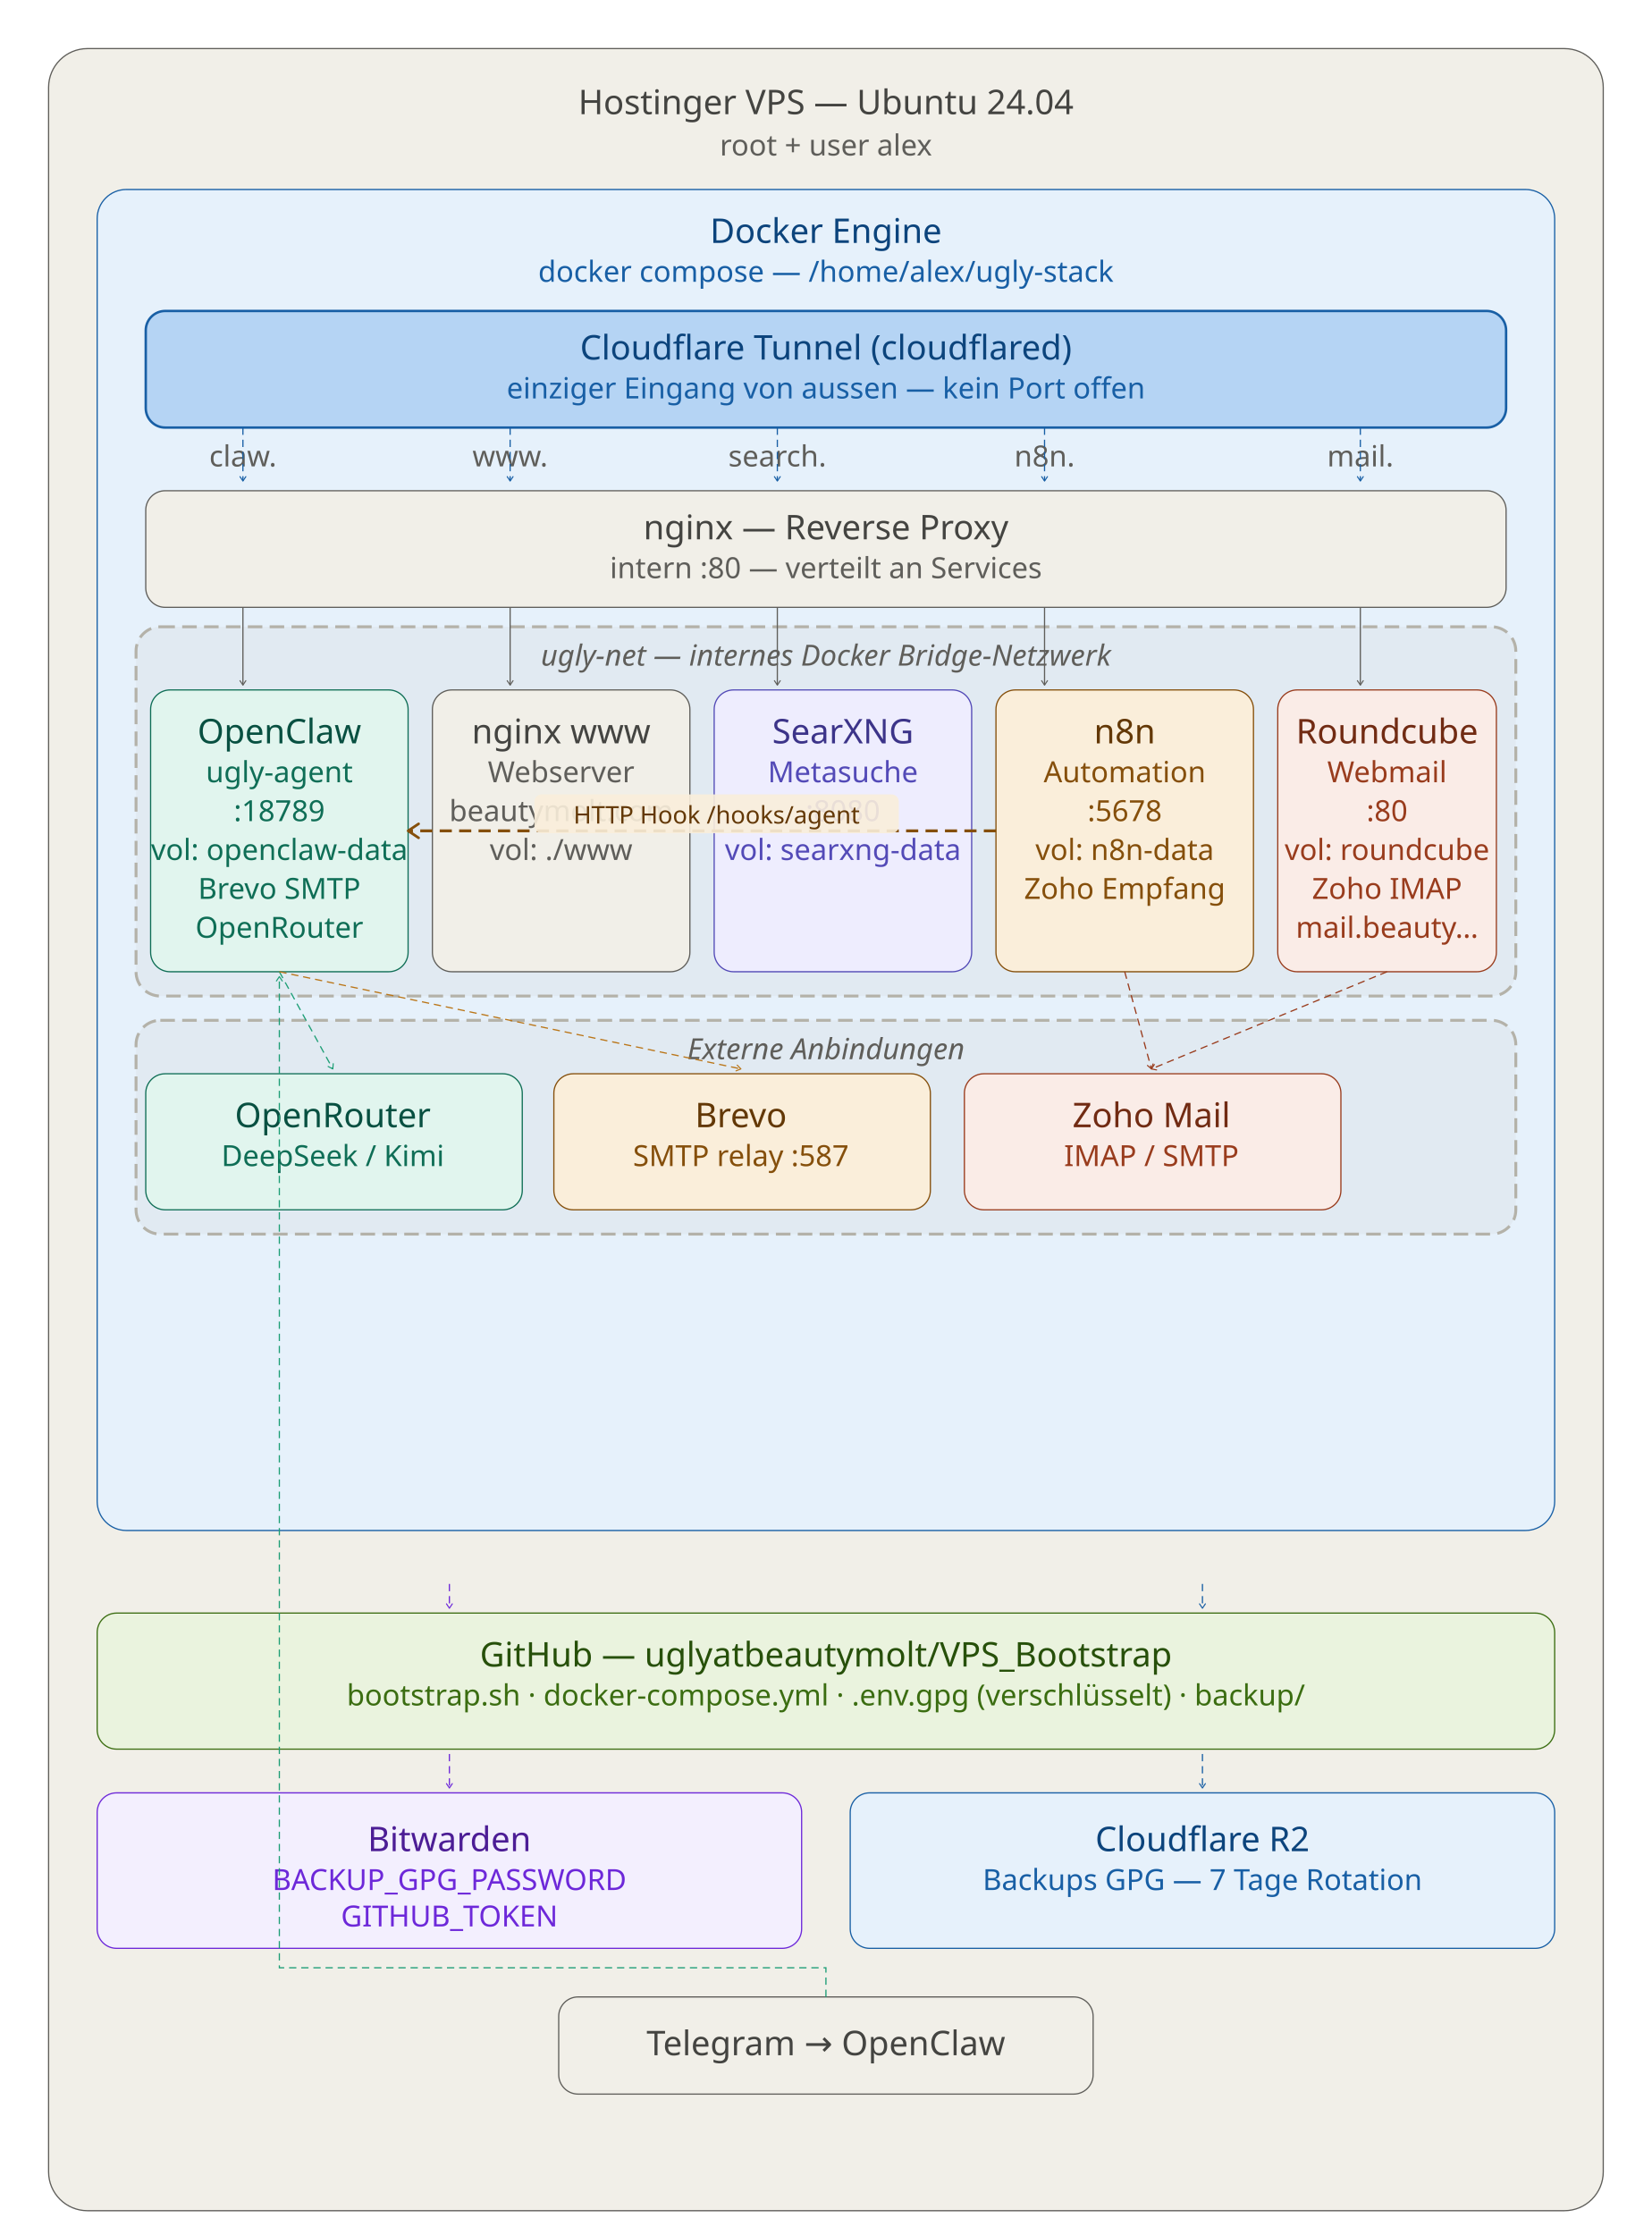
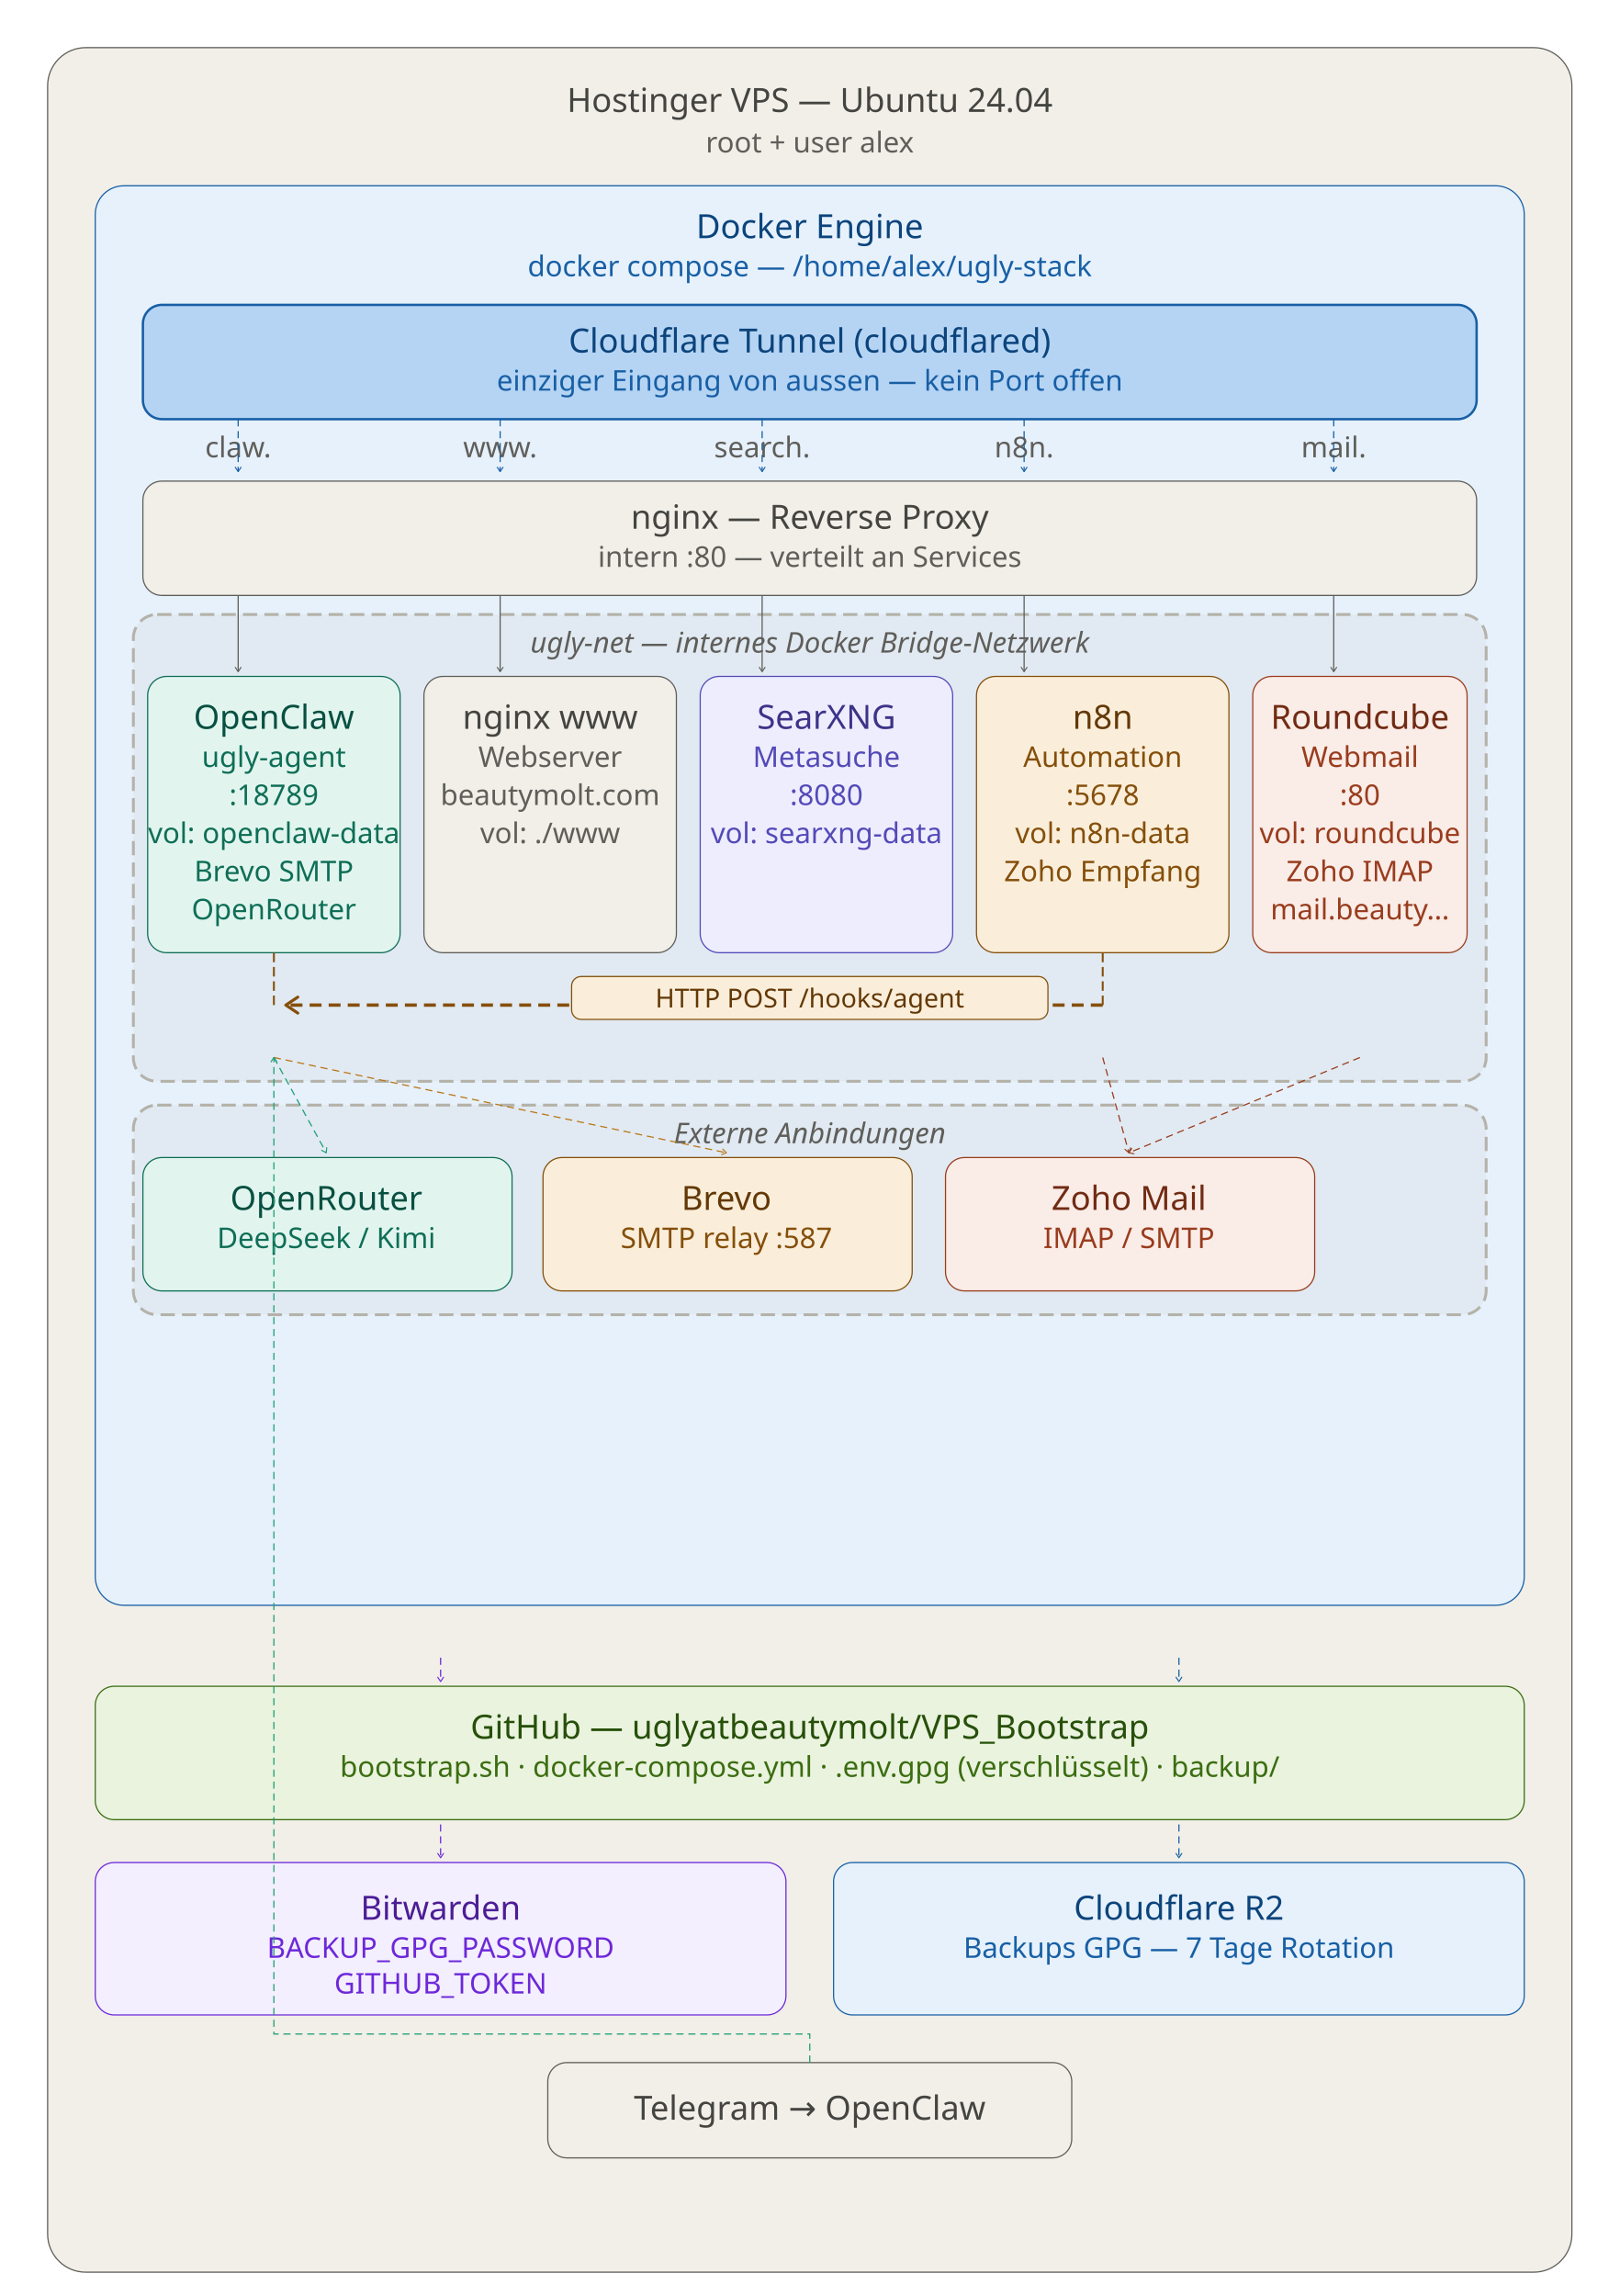
- <svg xmlns="http://www.w3.org/2000/svg" width="100%" viewBox="0 0 680 920" style="font-family: sans-serif;">
+ <svg xmlns="http://www.w3.org/2000/svg" width="100%" viewBox="0 0 680 964" style="font-family: sans-serif;">
  <defs>
    <style>
    .th { font-size: 14px; font-weight: 500; fill: #2C2C2A; }
    .ts { font-size: 12px; font-weight: 400; fill: #5F5E5A; }
    .c-gray-fill   { fill: #F1EFE8; stroke: #5F5E5A; }
    .c-blue-fill   { fill: #E6F1FB; stroke: #185FA5; }
    .c-blue-dark   { fill: #B5D4F4; stroke: #185FA5; }
    .c-teal-fill   { fill: #E1F5EE; stroke: #0F6E56; }
    .c-purple-fill { fill: #EEEDFE; stroke: #534AB7; }
    .c-amber-fill  { fill: #FAEEDA; stroke: #854F0B; }
    .c-coral-fill  { fill: #FAECE7; stroke: #993C1D; }
    .c-green-fill  { fill: #EAF3DE; stroke: #3B6D11; }
    .c-net-fill    { fill: rgba(180,178,169,0.10); stroke: #B4B2A9; }
    .c-violet-fill { fill: #F3EFFE; stroke: #6D28D9; }
    .th-blue   { fill: #0C447C; }
    .th-teal   { fill: #085041; }
    .th-purple { fill: #3C3489; }
    .th-amber  { fill: #633806; }
    .th-coral  { fill: #712B13; }
    .th-green  { fill: #27500A; }
    .th-gray   { fill: #444441; }
    .th-violet { fill: #4C1D95; }
    .ts-blue   { fill: #185FA5; }
    .ts-teal   { fill: #0F6E56; }
    .ts-purple { fill: #534AB7; }
    .ts-amber  { fill: #854F0B; }
    .ts-coral  { fill: #993C1D; }
    .ts-green  { fill: #3B6D11; }
    .ts-gray   { fill: #5F5E5A; }
    .ts-violet { fill: #6D28D9; }
  </style>
    <marker id="a" viewBox="0 0 10 10" refX="8" refY="5" markerWidth="6" markerHeight="6" orient="auto-start-reverse">
      <path d="M2 1L8 5L2 9" fill="none" stroke="context-stroke" stroke-width="1.5" stroke-linecap="round" stroke-linejoin="round" />
    </marker>
  </defs>
-   <rect x="20" y="20" width="640" height="890" rx="16" class="c-gray-fill" stroke-width="0.5" />
+   <rect x="20" y="20" width="640" height="934" rx="16" class="c-gray-fill" stroke-width="0.5" />
  <text class="th th-gray" x="340" y="47" text-anchor="middle">Hostinger VPS — Ubuntu 24.04</text>
  <text class="ts ts-gray" x="340" y="64" text-anchor="middle">root + user alex</text>
-   <rect x="40" y="78" width="600" height="552" rx="12" class="c-blue-fill" stroke-width="0.5" />
+   <rect x="40" y="78" width="600" height="596" rx="12" class="c-blue-fill" stroke-width="0.5" />
  <text class="th th-blue" x="340" y="100" text-anchor="middle">Docker Engine</text>
  <text class="ts ts-blue" x="340" y="116" text-anchor="middle">docker compose — /home/alex/ugly-stack</text>
  <rect x="60" y="128" width="560" height="48" class="c-blue-dark" rx="8" stroke-width="1" />
  <text class="th th-blue" x="340" y="148" text-anchor="middle">Cloudflare Tunnel (cloudflared)</text>
  <text class="ts ts-blue" x="340" y="164" text-anchor="middle">einziger Eingang von aussen — kein Port offen</text>
  <text class="ts ts-gray" x="100" y="192" text-anchor="middle">claw.</text>
  <text class="ts ts-gray" x="210" y="192" text-anchor="middle">www.</text>
  <text class="ts ts-gray" x="320" y="192" text-anchor="middle">search.</text>
  <text class="ts ts-gray" x="430" y="192" text-anchor="middle">n8n.</text>
  <text class="ts ts-gray" x="560" y="192" text-anchor="middle">mail.</text>
  <line x1="100" y1="176" x2="100" y2="198" stroke="#185FA5" stroke-width="0.5" stroke-dasharray="3 2" marker-end="url(#a)" />
  <line x1="210" y1="176" x2="210" y2="198" stroke="#185FA5" stroke-width="0.5" stroke-dasharray="3 2" marker-end="url(#a)" />
  <line x1="320" y1="176" x2="320" y2="198" stroke="#185FA5" stroke-width="0.5" stroke-dasharray="3 2" marker-end="url(#a)" />
  <line x1="430" y1="176" x2="430" y2="198" stroke="#185FA5" stroke-width="0.5" stroke-dasharray="3 2" marker-end="url(#a)" />
  <line x1="560" y1="176" x2="560" y2="198" stroke="#185FA5" stroke-width="0.5" stroke-dasharray="3 2" marker-end="url(#a)" />
  <rect x="60" y="202" width="560" height="48" rx="8" class="c-gray-fill" stroke-width="0.5" />
  <text class="th th-gray" x="340" y="222" text-anchor="middle">nginx — Reverse Proxy</text>
  <text class="ts ts-gray" x="340" y="238" text-anchor="middle">intern :80 — verteilt an Services</text>
-   <rect x="56" y="258" width="568" height="152" rx="10" class="c-net-fill" stroke-width="1.2" stroke-dasharray="6 3" />
+   <rect x="56" y="258" width="568" height="196" rx="10" class="c-net-fill" stroke-width="1.2" stroke-dasharray="6 3" />
  <text class="ts ts-gray" x="340" y="274" text-anchor="middle" font-style="italic">ugly-net — internes Docker Bridge-Netzwerk</text>
  <line x1="100" y1="250" x2="100" y2="282" stroke="#5F5E5A" stroke-width="0.5" marker-end="url(#a)" />
  <line x1="210" y1="250" x2="210" y2="282" stroke="#5F5E5A" stroke-width="0.5" marker-end="url(#a)" />
  <line x1="320" y1="250" x2="320" y2="282" stroke="#5F5E5A" stroke-width="0.5" marker-end="url(#a)" />
  <line x1="430" y1="250" x2="430" y2="282" stroke="#5F5E5A" stroke-width="0.5" marker-end="url(#a)" />
  <line x1="560" y1="250" x2="560" y2="282" stroke="#5F5E5A" stroke-width="0.5" marker-end="url(#a)" />
  <rect x="62" y="284" width="106" height="116" rx="8" class="c-teal-fill" stroke-width="0.5" />
  <text class="th th-teal" x="115" y="306" text-anchor="middle">OpenClaw</text>
  <text class="ts ts-teal" x="115" y="322" text-anchor="middle">ugly-agent</text>
  <text class="ts ts-teal" x="115" y="338" text-anchor="middle">:18789</text>
  <text class="ts ts-teal" x="115" y="354" text-anchor="middle">vol: openclaw-data</text>
  <text class="ts ts-teal" x="115" y="370" text-anchor="middle">Brevo SMTP</text>
  <text class="ts ts-teal" x="115" y="386" text-anchor="middle">OpenRouter</text>
  <rect x="178" y="284" width="106" height="116" rx="8" class="c-gray-fill" stroke-width="0.5" />
  <text class="th th-gray" x="231" y="306" text-anchor="middle">nginx www</text>
  <text class="ts ts-gray" x="231" y="322" text-anchor="middle">Webserver</text>
  <text class="ts ts-gray" x="231" y="338" text-anchor="middle">beautymolt.com</text>
  <text class="ts ts-gray" x="231" y="354" text-anchor="middle">vol: ./www</text>
  <rect x="294" y="284" width="106" height="116" rx="8" class="c-purple-fill" stroke-width="0.5" />
  <text class="th th-purple" x="347" y="306" text-anchor="middle">SearXNG</text>
  <text class="ts ts-purple" x="347" y="322" text-anchor="middle">Metasuche</text>
  <text class="ts ts-purple" x="347" y="338" text-anchor="middle">:8080</text>
  <text class="ts ts-purple" x="347" y="354" text-anchor="middle">vol: searxng-data</text>
  <rect x="410" y="284" width="106" height="116" rx="8" class="c-amber-fill" stroke-width="0.5" />
  <text class="th th-amber" x="463" y="306" text-anchor="middle">n8n</text>
  <text class="ts ts-amber" x="463" y="322" text-anchor="middle">Automation</text>
  <text class="ts ts-amber" x="463" y="338" text-anchor="middle">:5678</text>
  <text class="ts ts-amber" x="463" y="354" text-anchor="middle">vol: n8n-data</text>
  <text class="ts ts-amber" x="463" y="370" text-anchor="middle">Zoho Empfang</text>
  <rect x="526" y="284" width="90" height="116" rx="8" class="c-coral-fill" stroke-width="0.5" />
  <text class="th th-coral" x="571" y="306" text-anchor="middle">Roundcube</text>
  <text class="ts ts-coral" x="571" y="322" text-anchor="middle">Webmail</text>
  <text class="ts ts-coral" x="571" y="338" text-anchor="middle">:80</text>
  <text class="ts ts-coral" x="571" y="354" text-anchor="middle">vol: roundcube</text>
  <text class="ts ts-coral" x="571" y="370" text-anchor="middle">Zoho IMAP</text>
  <text class="ts ts-coral" x="571" y="386" text-anchor="middle">mail.beauty…</text>
-   <path d="M410 342 C370 342 200 342 168 342" fill="none" stroke="#854F0B" stroke-width="1.2" stroke-dasharray="5 3" marker-end="url(#a)" />
-   <rect x="220" y="327" width="150" height="16" rx="3" fill="#FAEEDA" opacity="0.9" />
-   <text font-size="10" fill="#633806" x="295" y="339" text-anchor="middle">HTTP Hook /hooks/agent</text>
-   <rect x="56" y="420" width="568" height="88" rx="10" class="c-net-fill" stroke-width="1.2" stroke-dasharray="6 3" />
-   <text class="ts ts-gray" x="340" y="436" text-anchor="middle" font-style="italic">Externe Anbindungen</text>
-   <rect x="60" y="442" width="155" height="56" rx="8" class="c-teal-fill" stroke-width="0.5" />
-   <text class="th th-teal" x="137" y="464" text-anchor="middle">OpenRouter</text>
-   <text class="ts ts-teal" x="137" y="480" text-anchor="middle">DeepSeek / Kimi</text>
-   <rect x="228" y="442" width="155" height="56" rx="8" class="c-amber-fill" stroke-width="0.5" />
-   <text class="th th-amber" x="305" y="464" text-anchor="middle">Brevo</text>
-   <text class="ts ts-amber" x="305" y="480" text-anchor="middle">SMTP relay :587</text>
-   <rect x="397" y="442" width="155" height="56" rx="8" class="c-coral-fill" stroke-width="0.5" />
-   <text class="th th-coral" x="474" y="464" text-anchor="middle">Zoho Mail</text>
-   <text class="ts ts-coral" x="474" y="480" text-anchor="middle">IMAP / SMTP</text>
-   <line x1="115" y1="400" x2="137" y2="440" stroke="#1D9E75" stroke-width="0.5" stroke-dasharray="3 2" marker-end="url(#a)" />
-   <line x1="115" y1="400" x2="305" y2="440" stroke="#BA7517" stroke-width="0.5" stroke-dasharray="3 2" marker-end="url(#a)" />
-   <line x1="463" y1="400" x2="474" y2="440" stroke="#993C1D" stroke-width="0.5" stroke-dasharray="3 2" marker-end="url(#a)" />
-   <line x1="571" y1="400" x2="474" y2="440" stroke="#993C1D" stroke-width="0.5" stroke-dasharray="3 2" marker-end="url(#a)" />
-   <rect x="40" y="664" width="600" height="56" rx="8" class="c-green-fill" stroke-width="0.5" />
-   <text class="th th-green" x="340" y="686" text-anchor="middle">GitHub — uglyatbeautymolt/VPS_Bootstrap</text>
-   <text class="ts ts-green" x="340" y="702" text-anchor="middle">bootstrap.sh · docker-compose.yml · .env.gpg (verschlüsselt) · backup/</text>
-   <rect x="40" y="738" width="290" height="64" rx="8" class="c-violet-fill" stroke-width="0.5" />
-   <text class="th th-violet" x="185" y="762" text-anchor="middle">Bitwarden</text>
-   <text class="ts ts-violet" x="185" y="778" text-anchor="middle">BACKUP_GPG_PASSWORD</text>
-   <text class="ts ts-violet" x="185" y="793" text-anchor="middle">GITHUB_TOKEN</text>
-   <rect x="350" y="738" width="290" height="64" rx="8" class="c-blue-fill" stroke-width="0.5" />
-   <text class="th th-blue" x="495" y="762" text-anchor="middle">Cloudflare R2</text>
-   <text class="ts ts-blue" x="495" y="778" text-anchor="middle">Backups GPG — 7 Tage Rotation</text>
-   <line x1="185" y1="652" x2="185" y2="662" stroke="#6D28D9" stroke-width="0.5" stroke-dasharray="3 2" marker-end="url(#a)" />
-   <line x1="495" y1="652" x2="495" y2="662" stroke="#185FA5" stroke-width="0.5" stroke-dasharray="3 2" marker-end="url(#a)" />
-   <line x1="185" y1="722" x2="185" y2="736" stroke="#6D28D9" stroke-width="0.5" stroke-dasharray="3 2" marker-end="url(#a)" />
-   <line x1="495" y1="722" x2="495" y2="736" stroke="#185FA5" stroke-width="0.5" stroke-dasharray="3 2" marker-end="url(#a)" />
-   <rect x="230" y="822" width="220" height="40" rx="8" class="c-gray-fill" stroke-width="0.5" />
-   <text class="th th-gray" x="340" y="846" text-anchor="middle">Telegram → OpenClaw</text>
-   <path d="M340 822 L340 810 L115 810 L115 402" fill="none" stroke="#1D9E75" stroke-width="0.5" stroke-dasharray="3 2" marker-end="url(#a)" />
+   <line x1="463" y1="400" x2="463" y2="422" stroke="#854F0B" stroke-width="0.8" stroke-dasharray="4 2" />
+   <line x1="115" y1="400" x2="115" y2="422" stroke="#854F0B" stroke-width="0.8" stroke-dasharray="4 2" />
+   <line x1="463" y1="422" x2="120" y2="422" stroke="#854F0B" stroke-width="1.4" stroke-dasharray="5 3" marker-end="url(#a)" />
+   <rect x="240" y="410" width="200" height="18" rx="4" fill="#FAEEDA" stroke="#854F0B" stroke-width="0.5" />
+   <text font-size="11" font-weight="500" fill="#633806" x="340" y="423" text-anchor="middle">HTTP POST /hooks/agent</text>
+   <rect x="56" y="464" width="568" height="88" rx="10" class="c-net-fill" stroke-width="1.2" stroke-dasharray="6 3" />
+   <text class="ts ts-gray" x="340" y="480" text-anchor="middle" font-style="italic">Externe Anbindungen</text>
+   <rect x="60" y="486" width="155" height="56" rx="8" class="c-teal-fill" stroke-width="0.5" />
+   <text class="th th-teal" x="137" y="508" text-anchor="middle">OpenRouter</text>
+   <text class="ts ts-teal" x="137" y="524" text-anchor="middle">DeepSeek / Kimi</text>
+   <rect x="228" y="486" width="155" height="56" rx="8" class="c-amber-fill" stroke-width="0.5" />
+   <text class="th th-amber" x="305" y="508" text-anchor="middle">Brevo</text>
+   <text class="ts ts-amber" x="305" y="524" text-anchor="middle">SMTP relay :587</text>
+   <rect x="397" y="486" width="155" height="56" rx="8" class="c-coral-fill" stroke-width="0.5" />
+   <text class="th th-coral" x="474" y="508" text-anchor="middle">Zoho Mail</text>
+   <text class="ts ts-coral" x="474" y="524" text-anchor="middle">IMAP / SMTP</text>
+   <line x1="115" y1="444" x2="137" y2="484" stroke="#1D9E75" stroke-width="0.5" stroke-dasharray="3 2" marker-end="url(#a)" />
+   <line x1="115" y1="444" x2="305" y2="484" stroke="#BA7517" stroke-width="0.5" stroke-dasharray="3 2" marker-end="url(#a)" />
+   <line x1="463" y1="444" x2="474" y2="484" stroke="#993C1D" stroke-width="0.5" stroke-dasharray="3 2" marker-end="url(#a)" />
+   <line x1="571" y1="444" x2="474" y2="484" stroke="#993C1D" stroke-width="0.5" stroke-dasharray="3 2" marker-end="url(#a)" />
+   <rect x="40" y="708" width="600" height="56" rx="8" class="c-green-fill" stroke-width="0.5" />
+   <text class="th th-green" x="340" y="730" text-anchor="middle">GitHub — uglyatbeautymolt/VPS_Bootstrap</text>
+   <text class="ts ts-green" x="340" y="746" text-anchor="middle">bootstrap.sh · docker-compose.yml · .env.gpg (verschlüsselt) · backup/</text>
+   <rect x="40" y="782" width="290" height="64" rx="8" class="c-violet-fill" stroke-width="0.5" />
+   <text class="th th-violet" x="185" y="806" text-anchor="middle">Bitwarden</text>
+   <text class="ts ts-violet" x="185" y="822" text-anchor="middle">BACKUP_GPG_PASSWORD</text>
+   <text class="ts ts-violet" x="185" y="837" text-anchor="middle">GITHUB_TOKEN</text>
+   <rect x="350" y="782" width="290" height="64" rx="8" class="c-blue-fill" stroke-width="0.5" />
+   <text class="th th-blue" x="495" y="806" text-anchor="middle">Cloudflare R2</text>
+   <text class="ts ts-blue" x="495" y="822" text-anchor="middle">Backups GPG — 7 Tage Rotation</text>
+   <line x1="185" y1="696" x2="185" y2="706" stroke="#6D28D9" stroke-width="0.5" stroke-dasharray="3 2" marker-end="url(#a)" />
+   <line x1="495" y1="696" x2="495" y2="706" stroke="#185FA5" stroke-width="0.5" stroke-dasharray="3 2" marker-end="url(#a)" />
+   <line x1="185" y1="766" x2="185" y2="780" stroke="#6D28D9" stroke-width="0.5" stroke-dasharray="3 2" marker-end="url(#a)" />
+   <line x1="495" y1="766" x2="495" y2="780" stroke="#185FA5" stroke-width="0.5" stroke-dasharray="3 2" marker-end="url(#a)" />
+   <rect x="230" y="866" width="220" height="40" rx="8" class="c-gray-fill" stroke-width="0.5" />
+   <text class="th th-gray" x="340" y="890" text-anchor="middle">Telegram → OpenClaw</text>
+   <path d="M340 866 L340 854 L115 854 L115 444" fill="none" stroke="#1D9E75" stroke-width="0.5" stroke-dasharray="3 2" marker-end="url(#a)" />
</svg>
